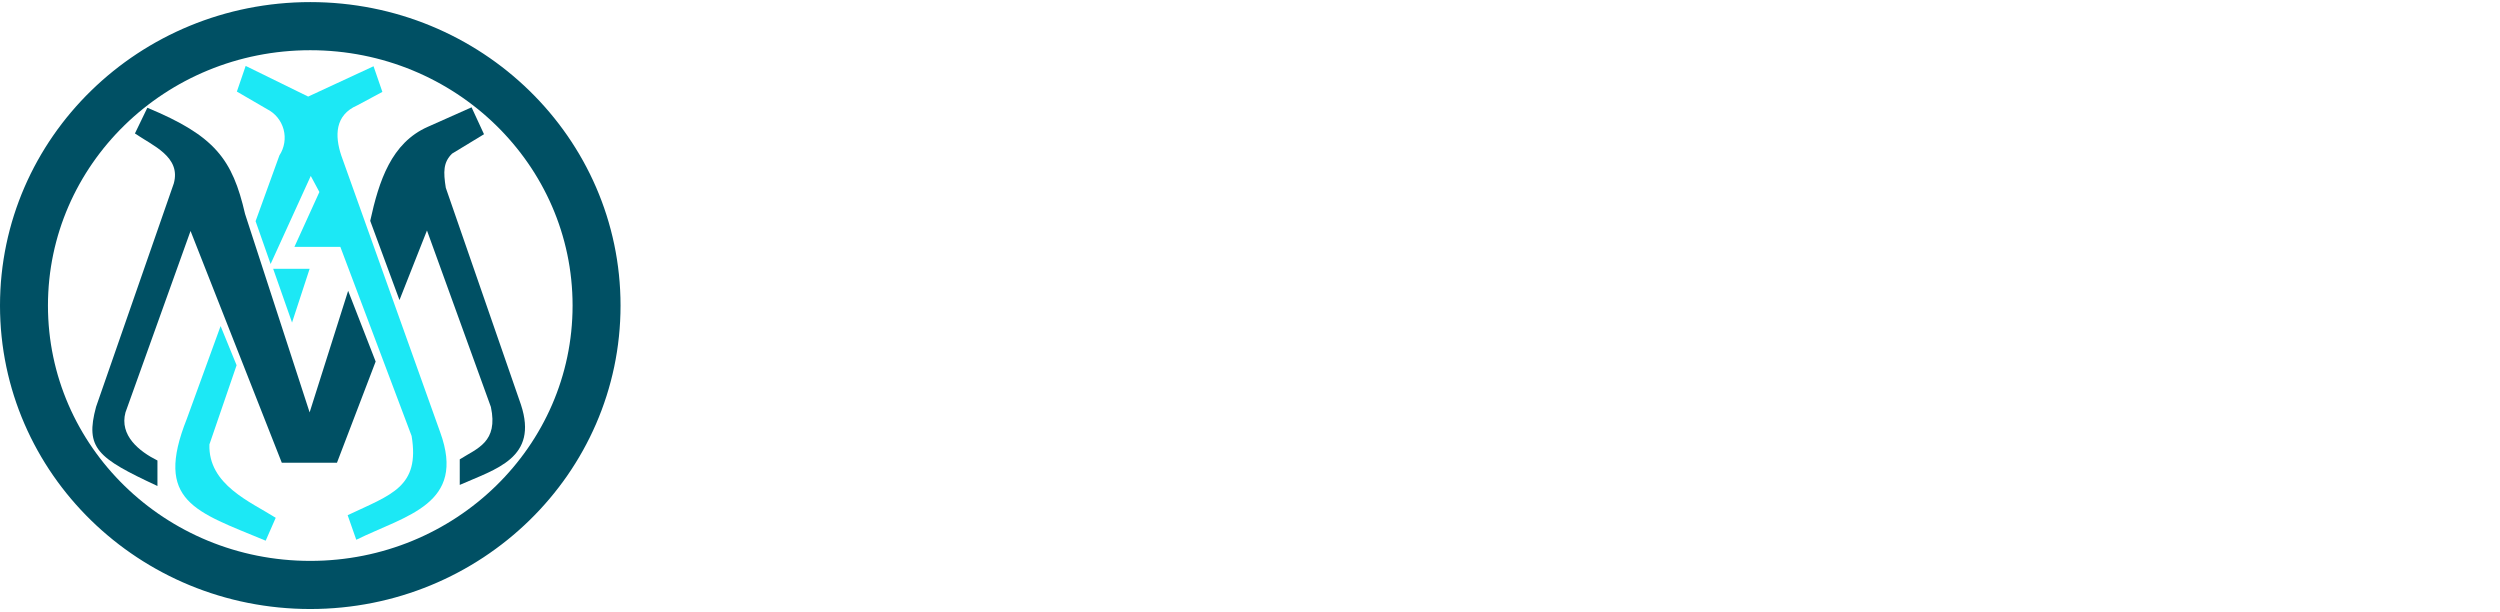
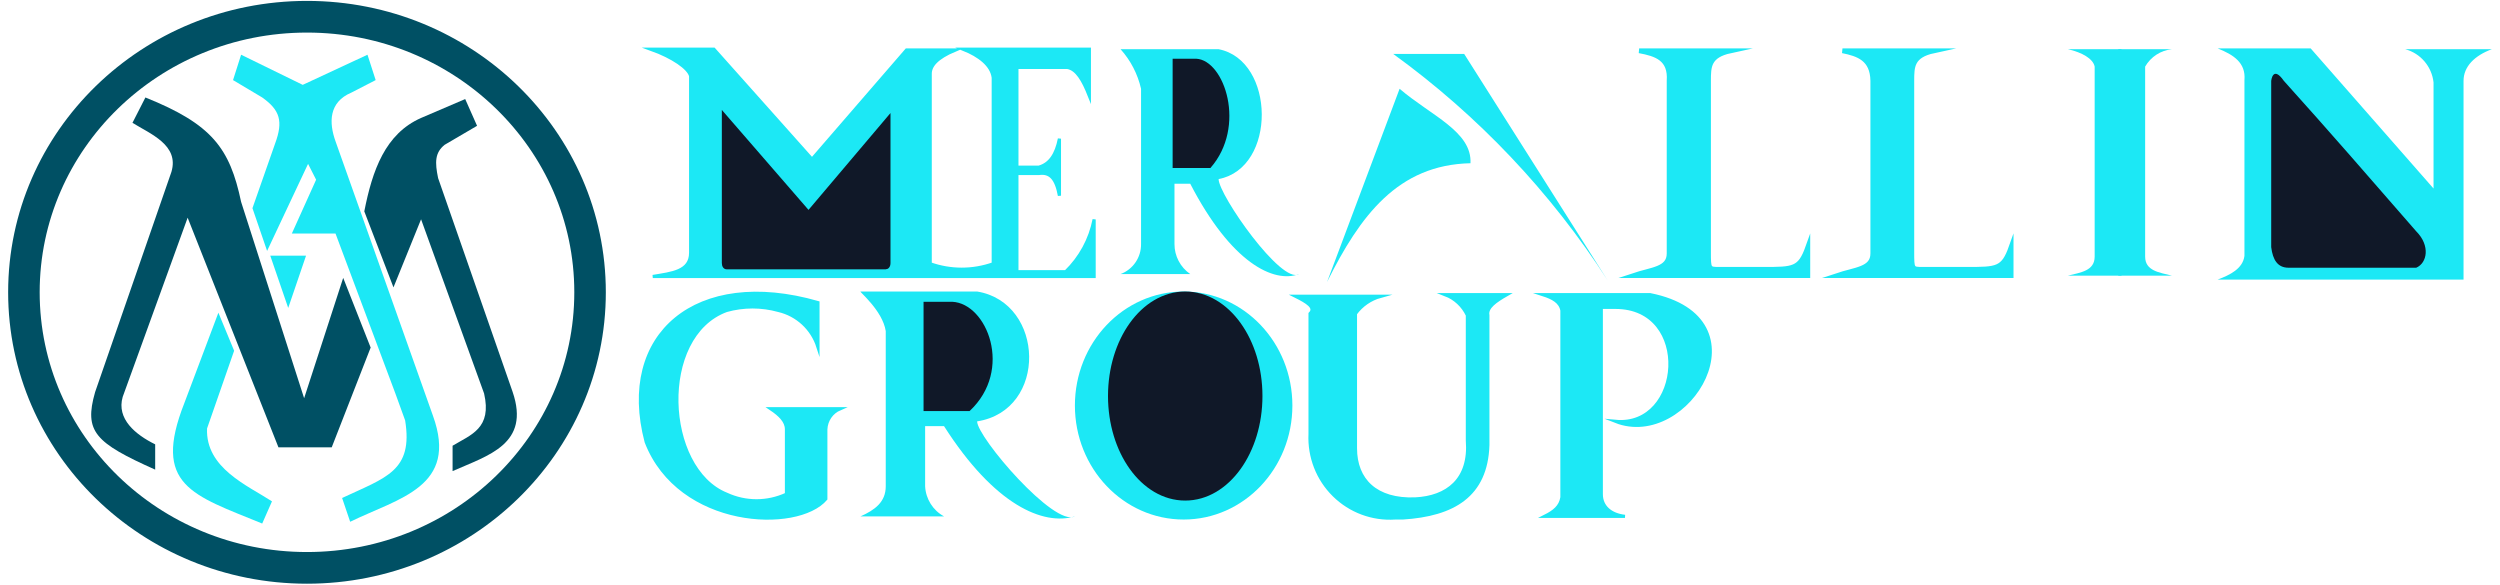
- <svg xmlns="http://www.w3.org/2000/svg" width="180px" height="44px" viewBox="0 0 180 44" version="1.1">
+ <svg xmlns="http://www.w3.org/2000/svg" width="154px" height="36px" viewBox="0 0 153 36" version="1.1">
  <g id="surface1">
-     <path style=" stroke:none;fill-rule:nonzero;fill:rgb(10.98%,90.98%,96.078%);fill-opacity:1;" d="M 19.484 19.008 L 18.402 15.926 L 20.117 11.191 C 20.48 10.637 20.59 9.957 20.418 9.316 C 20.246 8.68 19.809 8.145 19.219 7.852 L 17.055 6.594 L 17.688 4.746 L 22.188 6.953 L 26.895 4.77 L 27.531 6.617 L 25.723 7.586 C 24.102 8.289 24.102 9.781 24.57 11.191 L 31.695 31.125 C 33.582 36.309 29.254 37.094 25.652 38.863 L 25.031 37.094 C 28.176 35.605 30.246 35.074 29.637 31.391 L 28.91 29.461 L 24.504 17.773 L 21.199 17.773 L 22.996 13.824 L 22.375 12.668 Z M 19.484 19.008 " />
-     <path style=" stroke:none;fill-rule:nonzero;fill:rgb(10.98%,90.98%,96.078%);fill-opacity:1;" d="M 19.668 19.355 L 22.293 19.355 L 21.027 23.223 Z M 19.668 19.355 " />
-     <path style=" stroke:none;fill-rule:nonzero;fill:rgb(10.98%,90.98%,96.078%);fill-opacity:1;" d="M 15.883 23.477 L 17.035 26.297 L 15.078 32 C 14.984 34.902 18.047 36.137 19.852 37.281 L 19.129 38.93 C 14.086 36.828 11.07 36.125 13.453 30.152 Z M 15.883 23.477 " />
-     <path style=" stroke:none;fill-rule:nonzero;fill:rgb(0%,31.373%,39.216%);fill-opacity:1;" d="M 25.066 20.938 L 27.047 26.031 L 24.262 33.316 L 20.289 33.316 L 13.719 16.629 L 9.035 29.691 C 8.586 31.355 10.023 32.5 11.336 33.156 L 11.336 34.992 C 7.008 32.973 6.109 32.277 6.918 29.289 L 12.512 13.211 C 13.051 11.281 10.98 10.484 9.715 9.609 L 10.609 7.758 C 15.48 9.781 16.734 11.457 17.645 15.406 L 22.293 29.691 Z M 25.066 20.938 " />
-     <path style=" stroke:none;fill-rule:nonzero;fill:rgb(0%,31.373%,39.216%);fill-opacity:1;" d="M 28.762 21.605 L 30.742 16.594 L 35.344 29.301 C 35.887 31.84 34.355 32.277 33.102 33.074 L 33.102 34.914 C 35.711 33.758 38.773 32.984 37.508 29.137 L 32.098 13.523 C 31.914 12.367 31.914 11.688 32.547 11.062 L 34.848 9.664 L 33.953 7.727 L 30.797 9.133 C 28.184 10.289 27.289 13.004 26.656 15.902 Z M 28.762 21.605 " />
-     <path style="fill:none;stroke-width:3;stroke-linecap:butt;stroke-linejoin:miter;stroke:rgb(0%,31.373%,39.216%);stroke-opacity:1;stroke-miterlimit:4;" d="M 37.321 18.92 C 37.321 9.298 29.301 1.502 19.411 1.502 C 9.517 1.502 1.5 9.298 1.5 18.92 C 1.5 28.542 9.517 36.338 19.411 36.338 C 29.301 36.338 37.321 28.542 37.321 18.92 Z M 37.321 18.92 " transform="matrix(1.150895,0,0,1.154933,0,0.14866)" />
-     <path style=" stroke:none;fill-rule:nonzero;fill:rgb(100%,100%,100%);fill-opacity:1;" d="M 59.801 32.512 L 63.254 32.023 L 63.977 32.023 L 67.027 32.512 L 67.027 34.047 L 59.801 34.047 Z M 59.883 11.93 L 64.23 11.93 L 64.23 14.02 L 63.727 14.02 L 59.883 13.523 Z M 62.699 11.93 L 64.23 11.93 L 64.473 22.66 L 64.473 34.047 L 62.699 34.047 Z M 62.781 11.93 L 66.797 11.93 L 73.402 30.004 L 72.355 30.004 L 78.688 11.93 L 80.539 11.93 L 72.898 34.047 L 70.824 34.047 Z M 76.453 32.512 L 80.32 31.945 L 81.367 31.945 L 85.625 32.43 L 85.625 33.965 L 76.418 33.965 Z M 79.031 24.031 L 79.113 11.93 L 83.141 11.93 C 83.059 15.312 83.059 18.789 83.059 22.254 L 83.059 23.711 C 83.059 27.176 83.059 30.641 83.141 34.105 L 78.953 34.105 C 79.031 30.652 79.031 27.188 79.031 24.031 Z M 80.988 11.93 L 85.594 11.93 L 85.594 13.453 L 81.332 13.938 L 80.988 13.938 Z M 80.988 11.93 " />
-     <path style=" stroke:none;fill-rule:nonzero;fill:rgb(100%,100%,100%);fill-opacity:1;" d="M 101.703 24.355 C 101.703 24.98 101.648 25.602 101.543 26.215 L 89.656 26.215 L 89.656 24.598 L 96.25 24.598 C 97.781 24.598 98.102 23.953 98.102 22.738 C 98.102 20.73 96.895 19.273 95.363 19.273 C 93.832 19.273 91.98 20.891 91.98 25.73 C 91.98 29.844 93.914 31.945 96.652 31.945 C 98.27 31.93 99.789 31.152 100.75 29.844 L 101.637 30.652 C 100.551 33.125 98.055 34.668 95.363 34.531 C 91.023 34.531 88.043 31.379 88.043 26.133 C 88.043 20.891 91.656 17.578 95.605 17.578 C 99.312 17.578 101.703 20.324 101.703 24.355 Z M 101.703 24.355 " />
-     <path style=" stroke:none;fill-rule:nonzero;fill:rgb(100%,100%,100%);fill-opacity:1;" d="M 106.066 27.023 L 106.066 25.246 C 106.066 23.387 106.066 22.578 105.984 21.215 L 103.812 20.891 L 103.812 19.738 L 109.035 17.633 L 109.52 17.957 L 109.84 22.07 L 109.84 27 C 109.84 29.102 109.84 32.488 109.922 34.023 L 105.984 34.023 C 105.984 32.512 106.066 29.125 106.066 27.023 Z M 104.008 32.672 L 107.23 32.023 L 109.23 32.023 L 112.453 32.672 L 112.453 34.047 L 104.086 34.047 L 104.086 32.672 Z M 107.953 22.578 L 110.035 22.578 L 109.473 23.145 C 110.277 19.516 112.293 17.578 114.145 17.578 C 115.281 17.531 116.301 18.266 116.633 19.355 C 116.633 20.973 115.836 21.93 114.629 21.93 C 113.766 21.906 112.961 21.48 112.453 20.777 L 111.566 19.727 L 112.938 19.805 C 111.266 20.965 110.113 22.727 109.715 24.727 L 107.953 24.562 Z M 107.953 22.578 " />
-     <path style=" stroke:none;fill-rule:nonzero;fill:rgb(100%,100%,100%);fill-opacity:1;" d="M 123.57 25.004 C 125.176 24.438 126.812 23.977 128.473 23.629 L 128.473 24.922 C 127.059 25.219 125.684 25.68 124.379 26.297 C 122.281 27.188 121.637 28.398 121.637 29.68 C 121.543 30.305 121.734 30.938 122.156 31.406 C 122.578 31.879 123.184 32.133 123.812 32.105 C 124.617 32.105 125.172 31.781 126.703 30.652 L 127.668 29.922 L 128.07 30.488 L 126.922 31.645 C 125.23 33.504 124.191 34.473 122.18 34.473 C 121.055 34.547 119.953 34.125 119.164 33.32 C 118.371 32.512 117.973 31.398 118.07 30.27 C 117.887 28.156 118.969 26.621 123.57 25.004 Z M 126.539 31.137 L 126.539 23.145 C 126.539 20.082 125.816 19.195 123.812 19.195 C 122.82 19.195 121.836 19.387 120.914 19.758 L 122.605 18.605 L 122.121 21.191 C 121.961 22.797 121.234 23.5 120.188 23.5 C 119.281 23.547 118.5 22.871 118.414 21.965 C 118.82 19.309 121.234 17.609 125.012 17.609 C 128.785 17.609 130.168 19.309 130.168 23.664 L 130.168 30.926 C 130.168 31.98 130.488 32.465 131.051 32.465 C 131.617 32.465 131.777 32.223 132.102 31.734 L 132.824 32.383 C 132.344 33.73 131.023 34.59 129.602 34.484 C 128.738 34.477 127.918 34.113 127.332 33.48 C 126.742 32.848 126.441 32 126.496 31.137 Z M 126.539 31.137 " />
-     <path style=" stroke:none;fill-rule:nonzero;fill:rgb(100%,100%,100%);fill-opacity:1;" d="M 139.293 9.586 L 139.777 9.906 L 139.613 14.527 L 139.613 26.965 C 139.613 29.277 139.613 31.586 139.695 33.988 L 135.828 33.988 C 135.91 31.68 135.91 29.312 135.91 26.965 L 135.91 12.738 L 133.609 12.414 L 133.609 11.121 Z M 141.859 32.684 L 141.859 34.059 L 133.734 34.059 L 133.734 32.684 L 136.957 32.035 L 138.535 32.035 Z M 141.859 32.684 " />
-     <path style=" stroke:none;fill-rule:nonzero;fill:rgb(100%,100%,100%);fill-opacity:1;" d="M 148.949 9.586 L 149.434 9.906 L 149.27 14.527 L 149.27 26.965 C 149.27 29.277 149.27 31.586 149.352 33.988 L 145.438 33.988 C 145.52 31.68 145.52 29.312 145.52 26.965 L 145.52 12.738 L 143.219 12.414 L 143.219 11.121 Z M 151.516 32.684 L 151.516 34.059 L 143.391 34.059 L 143.391 32.684 L 146.59 32 L 148.121 32 Z M 151.516 32.684 " />
-     <path style=" stroke:none;fill-rule:nonzero;fill:rgb(100%,100%,100%);fill-opacity:1;" d="M 155.223 34.047 C 155.301 32.512 155.301 29.125 155.301 27.023 L 155.301 25.406 C 155.301 23.547 155.301 22.578 155.223 21.215 L 152.918 20.891 L 152.918 19.738 L 158.547 17.633 L 159.031 17.957 L 158.949 22.578 L 158.949 27.023 C 158.949 29.125 158.949 32.512 159.031 34.047 Z M 160.977 32.672 L 160.977 34.047 L 153.254 34.047 L 153.254 32.672 L 156.395 32.023 L 157.914 32.023 Z M 154.785 12.172 C 154.785 10.895 155.812 9.863 157.086 9.863 C 158.355 9.863 159.387 10.895 159.387 12.172 C 159.387 13.445 158.355 14.48 157.086 14.48 C 155.812 14.48 154.785 13.445 154.785 12.172 Z M 154.785 12.172 " />
-     <path style=" stroke:none;fill-rule:nonzero;fill:rgb(100%,100%,100%);fill-opacity:1;" d="M 164.879 34.047 C 164.957 32.512 164.957 29.125 164.957 27.023 L 164.957 25.246 C 164.957 23.387 164.957 22.578 164.879 21.215 L 162.703 20.891 L 162.703 19.738 L 167.926 17.633 L 168.41 17.957 L 168.734 21.746 L 168.734 27.082 C 168.734 29.184 168.734 32.566 168.812 34.105 Z M 170.633 32.672 L 170.633 34.047 L 162.91 34.047 L 162.91 32.672 L 166.051 32.023 L 167.57 32.023 Z M 178.113 23.547 L 178.113 27.012 C 178.113 29.113 178.113 32.5 178.191 34.035 L 174.211 34.035 C 174.293 32.5 174.293 29.195 174.293 27.012 L 174.293 23.918 C 174.293 21.332 173.648 20.453 172.117 20.453 C 170.586 20.453 169.379 21.262 167.926 22.762 L 167.039 22.762 L 167.039 20.914 L 168.895 20.914 L 167.605 21.711 C 169.457 18.973 171.551 17.602 173.809 17.602 C 176.512 17.578 178.066 19.438 178.066 23.547 Z M 176.961 32.023 L 180.023 32.672 L 180.023 34.047 L 172.301 34.047 L 172.301 32.672 L 175.363 32 Z M 176.961 32.023 " />
+     <path style=" stroke:none;fill-rule:nonzero;fill:rgb(10.98%,90.98%,96.078%);fill-opacity:1;" d="M 15.953 15.457 L 15.051 12.824 L 16.449 8.836 C 16.953 7.469 16.75 6.785 15.652 6.004 L 13.855 4.934 L 14.352 3.371 L 18.148 5.227 L 22.137 3.371 L 22.641 4.934 L 21.148 5.703 C 19.75 6.289 19.75 7.555 20.176 8.727 L 26.168 25.605 C 27.758 29.996 24.07 30.676 21.07 32.141 L 20.574 30.676 C 23.273 29.41 24.961 29.02 24.457 25.898 L 23.855 24.238 L 20.168 14.387 L 17.477 14.387 L 18.973 11.07 L 18.477 10.094 Z M 15.953 15.457 " />
+     <path style=" stroke:none;fill-rule:nonzero;fill:rgb(10.98%,90.98%,96.078%);fill-opacity:1;" d="M 16.148 15.75 L 18.352 15.75 L 17.254 18.969 Z M 16.148 15.75 " />
+     <path style=" stroke:none;fill-rule:nonzero;fill:rgb(10.98%,90.98%,96.078%);fill-opacity:1;" d="M 12.953 19.262 L 13.922 21.605 L 12.254 26.395 C 12.156 28.832 14.75 29.906 16.254 30.883 L 15.652 32.25 C 11.359 30.492 8.855 29.906 10.855 24.832 Z M 12.953 19.262 " />
+     <path style=" stroke:none;fill-rule:nonzero;fill:rgb(0%,31.373%,39.216%);fill-opacity:1;" d="M 20.641 17.117 L 22.332 21.41 L 19.934 27.555 L 16.652 27.555 L 11.059 13.41 L 7.059 24.445 C 6.66 25.809 7.863 26.785 9.059 27.371 L 9.059 28.93 C 5.359 27.273 4.66 26.59 5.359 24.152 L 10.059 10.59 C 10.555 8.934 8.758 8.25 7.66 7.566 L 8.457 6.004 C 12.555 7.652 13.652 9.117 14.352 12.434 L 18.234 24.531 Z M 20.641 17.117 " />
+     <path style=" stroke:none;fill-rule:nonzero;fill:rgb(0%,31.373%,39.216%);fill-opacity:1;" d="M 23.738 17.703 L 25.438 13.508 L 29.32 24.238 C 29.816 26.387 28.516 26.773 27.379 27.457 L 27.379 29.02 C 29.586 28.043 32.176 27.359 31.078 24.141 L 26.488 10.973 C 26.285 9.996 26.285 9.41 26.887 8.922 L 28.887 7.75 L 28.156 6.102 L 25.438 7.266 C 23.234 8.238 22.438 10.484 21.941 13.02 Z M 23.738 17.703 " />
+     <path style="fill:none;stroke-width:2;stroke-linecap:butt;stroke-linejoin:miter;stroke:rgb(0%,31.373%,39.216%);stroke-opacity:1;stroke-miterlimit:4;" d="M 36.921 18.399 C 36.921 8.789 28.878 1.001 18.961 1.001 C 9.04 1.001 1.002 8.789 1.002 18.399 C 1.002 28.009 9.04 35.801 18.961 35.801 C 28.878 35.801 36.921 28.009 36.921 18.399 Z M 36.921 18.399 " transform="matrix(0.970935,0,0,0.975566,0,0.0544586)" />
+     <path style="fill-rule:nonzero;fill:rgb(10.98%,90.98%,96.078%);fill-opacity:1;stroke-width:0.2;stroke-linecap:butt;stroke-linejoin:miter;stroke:rgb(10.98%,90.98%,96.078%);stroke-opacity:1;stroke-miterlimit:10;" d="M 40.779 3.051 L 44.778 3.051 L 51.002 9.998 L 57 3.099 L 60.098 3.099 C 58.899 3.6 58.501 4.1 58.501 4.601 L 58.501 16.601 C 59.793 17.058 61.205 17.058 62.5 16.601 L 62.5 4.849 C 62.4 4.048 61.599 3.452 60.601 3.051 L 68.599 3.051 L 68.599 5.998 C 68.201 5.001 67.799 4.301 67.199 4.201 L 64.001 4.201 L 64.001 10.499 L 65.401 10.499 C 66.101 10.299 66.499 9.698 66.7 8.701 L 66.7 12.301 C 66.499 11.2 66.101 10.799 65.401 10.899 L 64.001 10.899 L 64.001 17.102 L 67.099 17.102 C 68.024 16.209 68.652 15.06 68.901 13.798 L 68.901 17.402 L 40.9 17.402 C 42.099 17.202 43.302 17.102 43.302 15.9 L 43.302 4.749 C 43.181 4.249 42.179 3.552 40.779 3.051 Z M 40.779 3.051 " transform="matrix(0.970935,0,0,0.975566,0,0.0544586)" />
+     <path style="fill-rule:nonzero;fill:rgb(6.275%,9.412%,15.686%);fill-opacity:1;stroke-width:0.2;stroke-linecap:butt;stroke-linejoin:miter;stroke:rgb(6.275%,9.412%,15.686%);stroke-opacity:1;stroke-miterlimit:10;" d="M 45.381 7.152 L 45.381 16.549 C 45.381 16.749 45.478 16.849 45.579 16.849 L 55.681 16.849 C 55.781 16.849 55.882 16.749 55.882 16.549 L 55.882 7.352 L 50.781 13.35 Z M 45.381 7.152 " transform="matrix(0.970935,0,0,0.975566,0,0.0544586)" />
+     <path style=" stroke:none;fill-rule:nonzero;fill:rgb(10.98%,90.98%,96.078%);fill-opacity:1;" d="M 68.527 3.031 C 69.148 3.723 69.582 4.562 69.789 5.469 L 69.789 15.031 C 69.801 15.852 69.297 16.594 68.527 16.883 L 72.82 16.883 C 72.211 16.465 71.844 15.77 71.848 15.031 L 71.848 11.32 L 72.82 11.32 C 75.344 16.199 77.965 17.469 79.52 16.883 C 78.453 17.566 74.566 12.004 74.566 11.031 C 78.16 10.348 78.062 3.711 74.566 3.031 L 68.547 3.031 " />
+     <path style=" stroke:none;fill-rule:nonzero;fill:rgb(6.275%,9.412%,15.686%);fill-opacity:1;" d="M 71.734 3.617 L 71.734 10.348 L 74.062 10.348 C 76.297 7.809 74.938 3.711 73.188 3.617 Z M 71.734 3.617 " />
+     <path style=" stroke:none;fill-rule:nonzero;fill:rgb(10.98%,90.98%,96.078%);fill-opacity:1;" d="M 52.508 17.957 C 52.41 17.957 53.867 19.125 54.062 20.395 L 54.062 29.957 C 54.062 30.93 53.383 31.418 52.508 31.809 L 57.652 31.809 C 56.969 31.441 56.527 30.734 56.488 29.957 L 56.488 26.25 L 57.652 26.25 C 60.762 31.125 63.77 32.395 65.715 31.809 C 64.449 32.492 59.691 26.93 59.691 25.957 C 64.062 25.273 63.867 18.641 59.691 17.957 L 52.508 17.957 " />
+     <path style=" stroke:none;fill-rule:nonzero;fill:rgb(6.275%,9.412%,15.686%);fill-opacity:1;" d="M 56.391 18.59 L 56.391 25.32 L 59.227 25.32 C 61.945 22.785 60.297 18.688 58.16 18.59 Z M 56.391 18.59 " />
+     <path style=" stroke:none;fill-rule:nonzero;fill:rgb(10.98%,90.98%,96.078%);fill-opacity:1;" d="M 85.324 3.324 L 89.695 3.324 L 98.531 17.273 C 95.027 11.84 90.551 7.109 85.324 3.324 Z M 85.324 3.324 " />
+     <path style=" stroke:none;fill-rule:nonzero;fill:rgb(10.98%,90.98%,96.078%);fill-opacity:1;" d="M 85.715 5.469 C 87.656 7.129 90.18 8.102 90.082 10.055 C 85.617 10.152 83.285 13.273 81.246 17.371 Z M 85.715 5.469 " />
+     <path style="fill-rule:nonzero;fill:rgb(10.98%,90.98%,96.078%);fill-opacity:1;stroke-width:0.3;stroke-linecap:butt;stroke-linejoin:miter;stroke:rgb(10.98%,90.98%,96.078%);stroke-opacity:1;stroke-miterlimit:10;" d="M 103.48 3.151 L 109.282 3.151 C 107.882 3.452 107.882 4.148 107.882 5.049 L 107.882 15.848 C 107.882 16.95 107.882 16.95 108.582 16.95 L 111.382 16.95 C 113.281 16.95 113.679 16.95 114.182 15.548 L 114.182 17.35 L 103.082 17.35 C 104.281 16.95 105.379 16.95 105.379 15.949 L 105.379 5.049 C 105.48 3.652 104.579 3.352 103.48 3.151 Z M 103.48 3.151 " transform="matrix(0.970935,0,0,0.975566,0,0.0544586)" />
+     <path style="fill-rule:nonzero;fill:rgb(10.98%,90.98%,96.078%);fill-opacity:1;stroke-width:0.3;stroke-linecap:butt;stroke-linejoin:miter;stroke:rgb(10.98%,90.98%,96.078%);stroke-opacity:1;stroke-miterlimit:10;" d="M 116.379 3.151 L 122.18 3.151 C 120.78 3.452 120.78 4.148 120.78 5.049 L 120.78 15.848 C 120.78 16.95 120.78 16.95 121.48 16.95 L 124.28 16.95 C 126.179 16.95 126.581 16.95 127.08 15.548 L 127.08 17.35 L 116 17.35 C 117.199 16.95 118.302 16.95 118.302 15.949 L 118.302 5.049 C 118.282 3.652 117.38 3.352 116.379 3.151 Z M 116.379 3.151 " transform="matrix(0.970935,0,0,0.975566,0,0.0544586)" />
+     <path style=" stroke:none;fill-rule:nonzero;fill:rgb(10.98%,90.98%,96.078%);fill-opacity:1;" d="M 136.105 2.98 C 137.078 3.371 137.852 3.859 137.758 4.934 L 137.758 15.762 C 137.66 16.543 136.883 16.934 136.105 17.223 L 151.254 17.223 L 151.254 4.98 C 151.254 4.102 151.934 3.422 153 3.031 L 147.66 3.031 C 148.605 3.285 149.301 4.098 149.406 5.078 L 149.406 11.613 L 141.836 2.98 Z M 136.105 2.98 " />
+     <path style=" stroke:none;fill-rule:nonzero;fill:rgb(6.275%,9.412%,15.686%);fill-opacity:1;" d="M 139.406 4.98 L 139.406 15.223 C 139.504 16.004 139.797 16.492 140.477 16.492 L 148.34 16.492 C 149.02 16.199 149.215 15.129 148.34 14.25 C 145.621 11.129 143 8.102 140.184 4.98 C 139.504 4.004 139.406 4.98 139.406 4.98 Z M 139.406 4.98 " />
+     <path style=" stroke:none;fill-rule:nonzero;fill:rgb(10.98%,90.98%,96.078%);fill-opacity:1;" d="M 126.883 3.031 L 130.184 3.031 L 130.184 16.98 L 126.883 16.98 C 127.66 16.785 128.531 16.688 128.531 15.809 L 128.531 4.102 C 128.434 3.617 127.754 3.227 126.883 3.031 Z M 126.883 3.031 " />
+     <path style=" stroke:none;fill-rule:nonzero;fill:rgb(10.98%,90.98%,96.078%);fill-opacity:1;" d="M 133.289 3.031 L 129.988 3.031 L 129.988 16.98 L 133.289 16.98 C 132.512 16.785 131.641 16.688 131.641 15.809 L 131.641 4.102 C 131.988 3.5 132.602 3.102 133.289 3.031 Z M 133.289 3.031 " />
+     <path style="fill-rule:nonzero;fill:rgb(10.98%,90.98%,96.078%);fill-opacity:1;stroke-width:0.2;stroke-linecap:butt;stroke-linejoin:miter;stroke:rgb(10.98%,90.98%,96.078%);stroke-opacity:1;stroke-miterlimit:10;" d="M 51.38 21.851 L 51.38 19.052 C 43.68 16.849 38.679 21.05 40.481 27.849 C 42.581 33.25 50.081 33.55 51.879 31.448 L 51.879 27.052 C 51.903 26.479 52.253 25.975 52.78 25.751 L 48.379 25.751 C 48.978 26.151 49.381 26.551 49.381 27.052 L 49.381 31.148 C 48.174 31.705 46.786 31.705 45.579 31.148 C 41.58 29.55 41.181 21.15 45.579 19.548 C 46.661 19.248 47.799 19.248 48.882 19.548 C 50.06 19.824 51.01 20.697 51.38 21.851 Z M 51.38 21.851 " transform="matrix(0.970935,0,0,0.975566,0,0.0544586)" />
+     <path style="fill-rule:nonzero;fill:rgb(10.98%,90.98%,96.078%);fill-opacity:1;stroke-width:1;stroke-linecap:butt;stroke-linejoin:miter;stroke:rgb(10.98%,90.98%,96.078%);stroke-opacity:1;stroke-miterlimit:10;" d="M 80.979 25.55 C 80.979 21.851 78.114 18.851 74.582 18.851 C 71.045 18.851 68.181 21.851 68.181 25.55 C 68.181 29.25 71.045 32.249 74.582 32.249 C 78.114 32.249 80.979 29.25 80.979 25.55 Z M 80.979 25.55 " transform="matrix(0.970935,0,0,0.975566,0,0.0544586)" />
+     <path style="fill-rule:nonzero;fill:rgb(6.275%,9.412%,15.686%);fill-opacity:1;stroke-width:1;stroke-linecap:butt;stroke-linejoin:miter;stroke:rgb(6.275%,9.412%,15.686%);stroke-opacity:1;stroke-miterlimit:10;" d="M 79.08 24.95 C 79.08 21.582 77.108 18.851 74.678 18.851 C 72.248 18.851 70.281 21.582 70.281 24.95 C 70.281 28.317 72.248 31.052 74.678 31.052 C 77.108 31.052 79.08 28.317 79.08 24.95 Z M 79.08 24.95 " transform="matrix(0.970935,0,0,0.975566,0,0.0544586)" />
+     <path style="fill-rule:nonzero;fill:rgb(10.98%,90.98%,96.078%);fill-opacity:1;stroke-width:0.2;stroke-linecap:butt;stroke-linejoin:miter;stroke:rgb(10.98%,90.98%,96.078%);stroke-opacity:1;stroke-miterlimit:10;" d="M 81.679 18.651 L 87.082 18.651 C 86.438 18.827 85.875 19.216 85.481 19.748 L 85.481 28.249 C 85.481 30.251 86.78 31.548 89.278 31.448 C 91.282 31.348 92.779 30.251 92.581 27.749 L 92.581 19.848 C 92.296 19.252 91.797 18.787 91.181 18.551 L 95.08 18.551 C 94.38 18.952 93.78 19.352 93.881 19.848 L 93.881 28.049 C 93.78 31.248 91.68 32.449 88.482 32.65 L 87.999 32.65 C 86.559 32.746 85.143 32.221 84.113 31.208 C 83.083 30.199 82.532 28.794 82.6 27.348 L 82.6 19.748 C 82.998 19.352 82.379 19 81.679 18.651 Z M 81.679 18.651 " transform="matrix(0.970935,0,0,0.975566,0,0.0544586)" />
+     <path style="fill-rule:nonzero;fill:rgb(10.98%,90.98%,96.078%);fill-opacity:1;stroke-width:0.2;stroke-linecap:butt;stroke-linejoin:miter;stroke:rgb(10.98%,90.98%,96.078%);stroke-opacity:1;stroke-miterlimit:10;" d="M 97.381 18.551 L 104.18 18.551 C 111.68 20.049 106.578 28.349 101.98 26.551 C 106.28 26.952 106.88 19.352 101.98 19.352 L 101.078 19.352 L 101.078 31.148 C 101.078 31.949 101.682 32.449 102.579 32.549 L 97.482 32.549 C 98.081 32.249 98.479 31.949 98.58 31.348 L 98.58 19.548 C 98.479 19 98.001 18.751 97.381 18.551 Z M 97.381 18.551 " transform="matrix(0.970935,0,0,0.975566,0,0.0544586)" />
  </g>
</svg>
